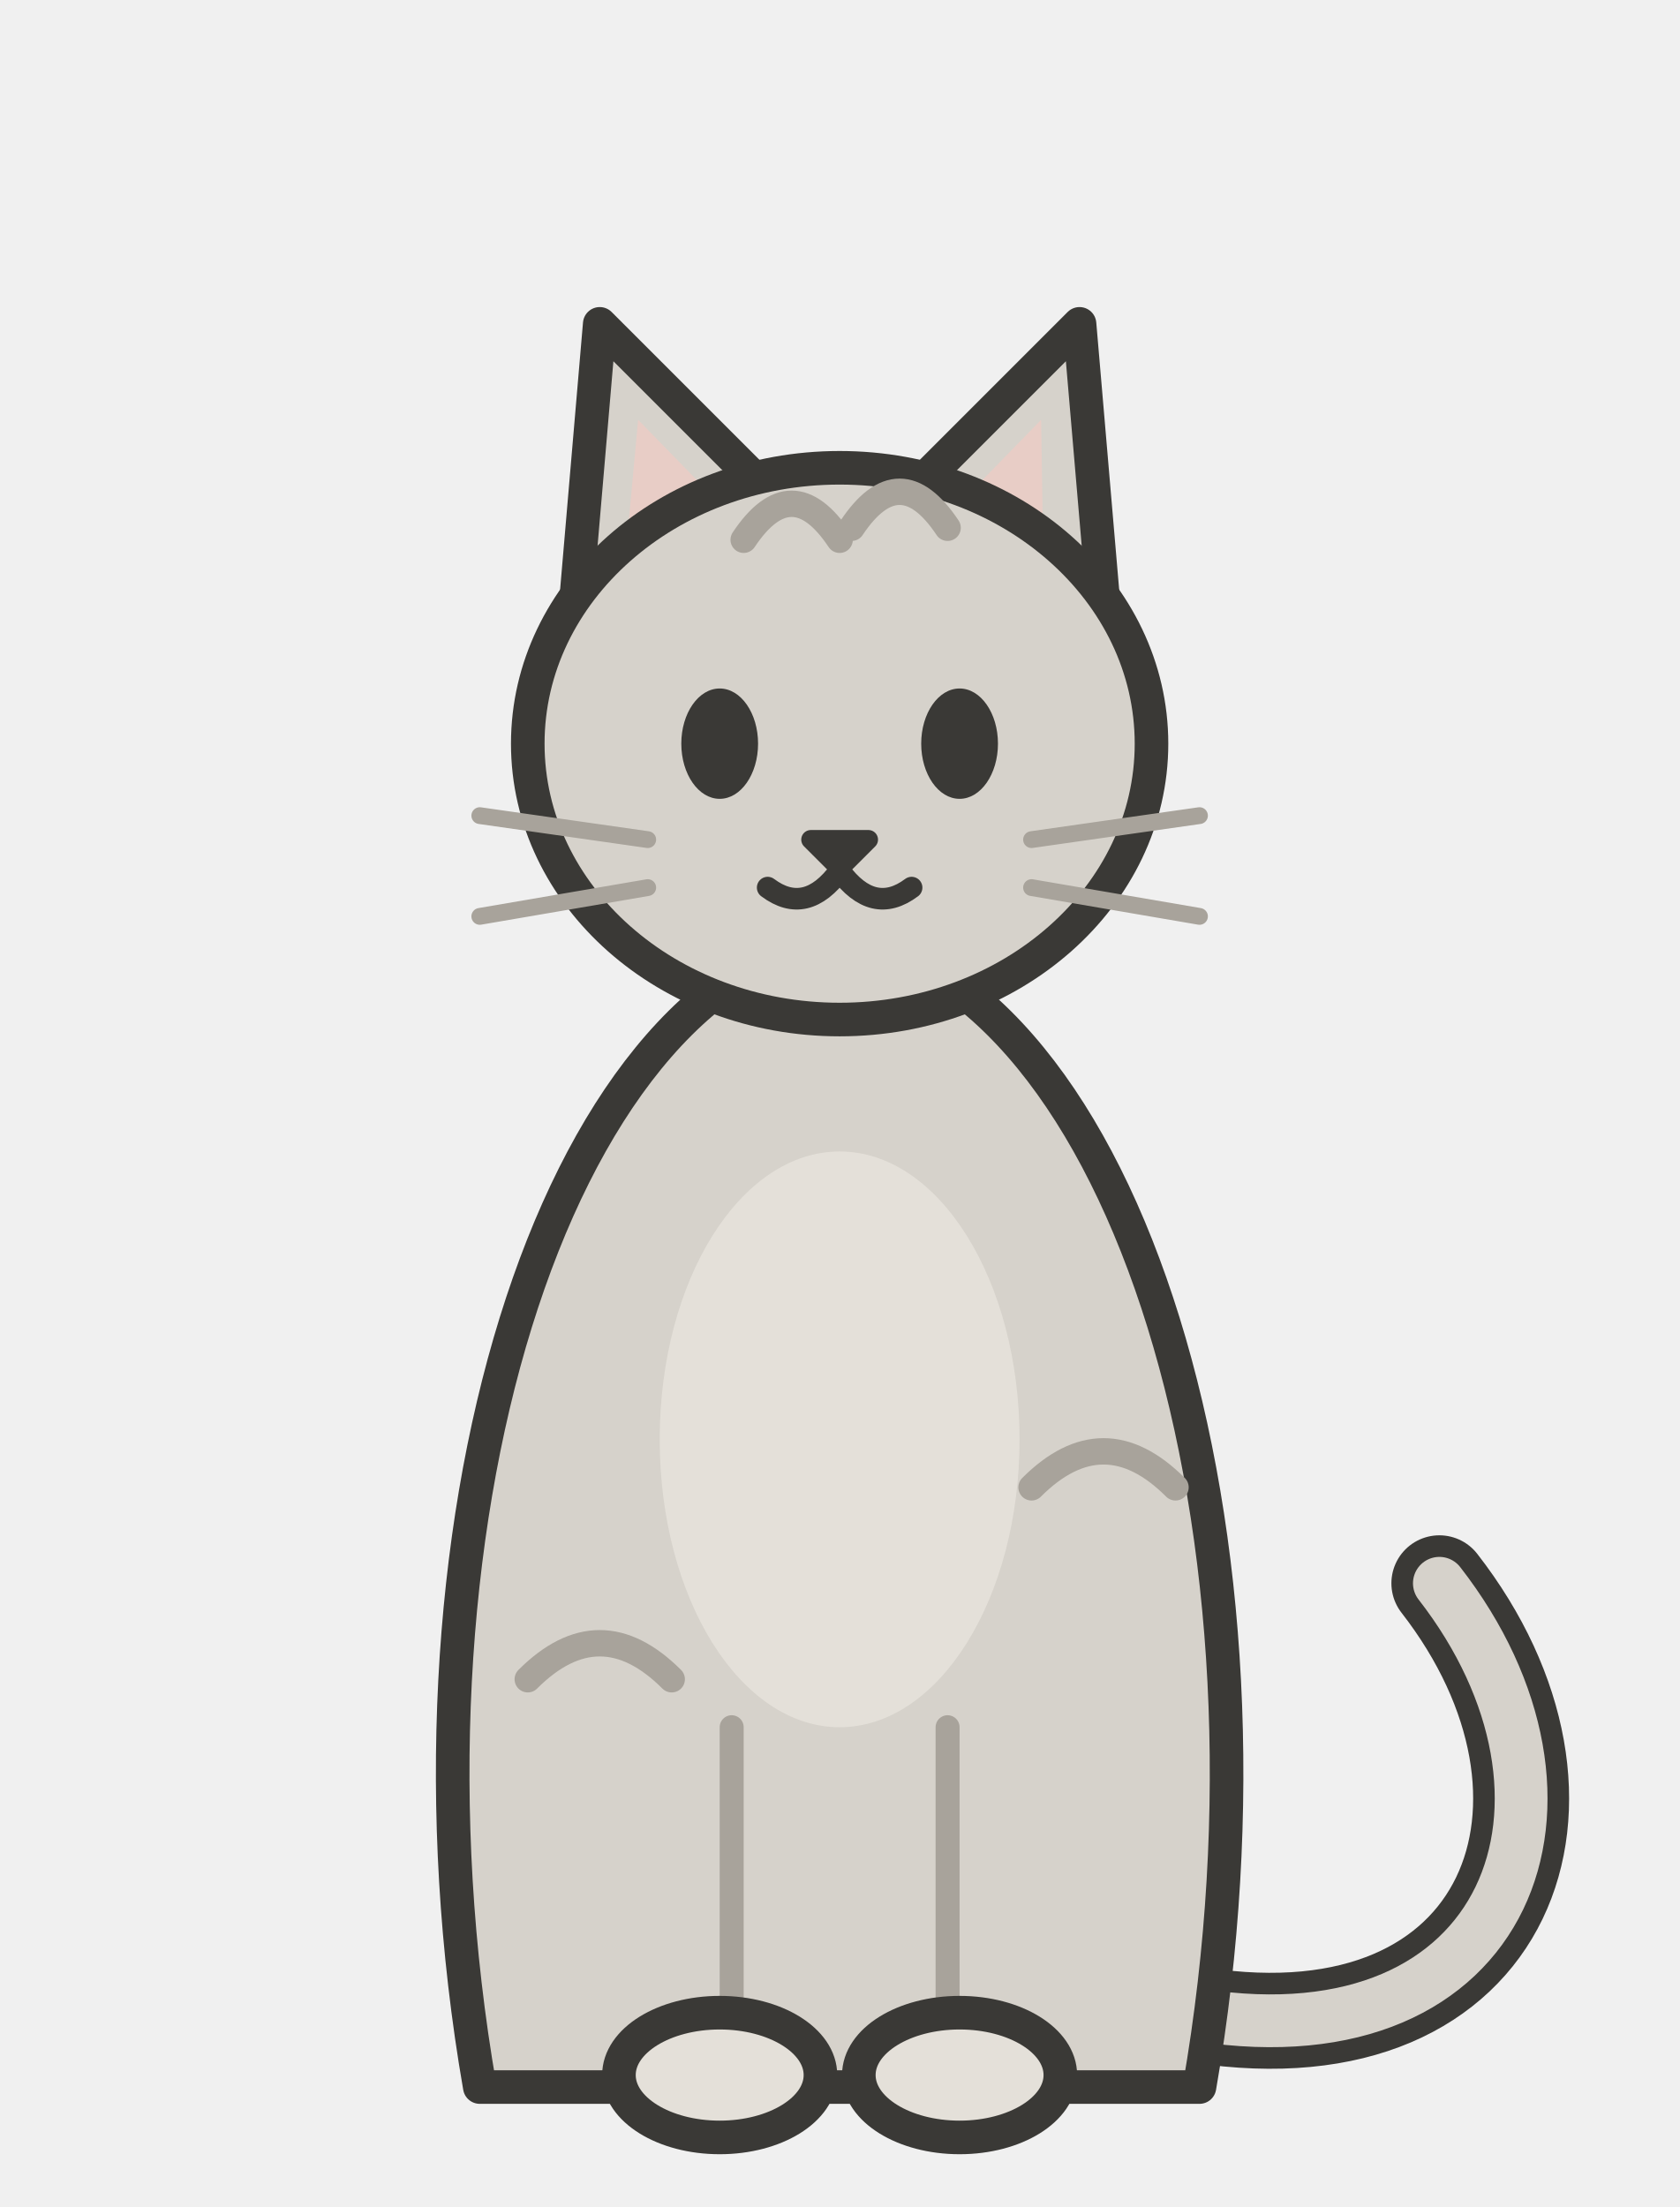
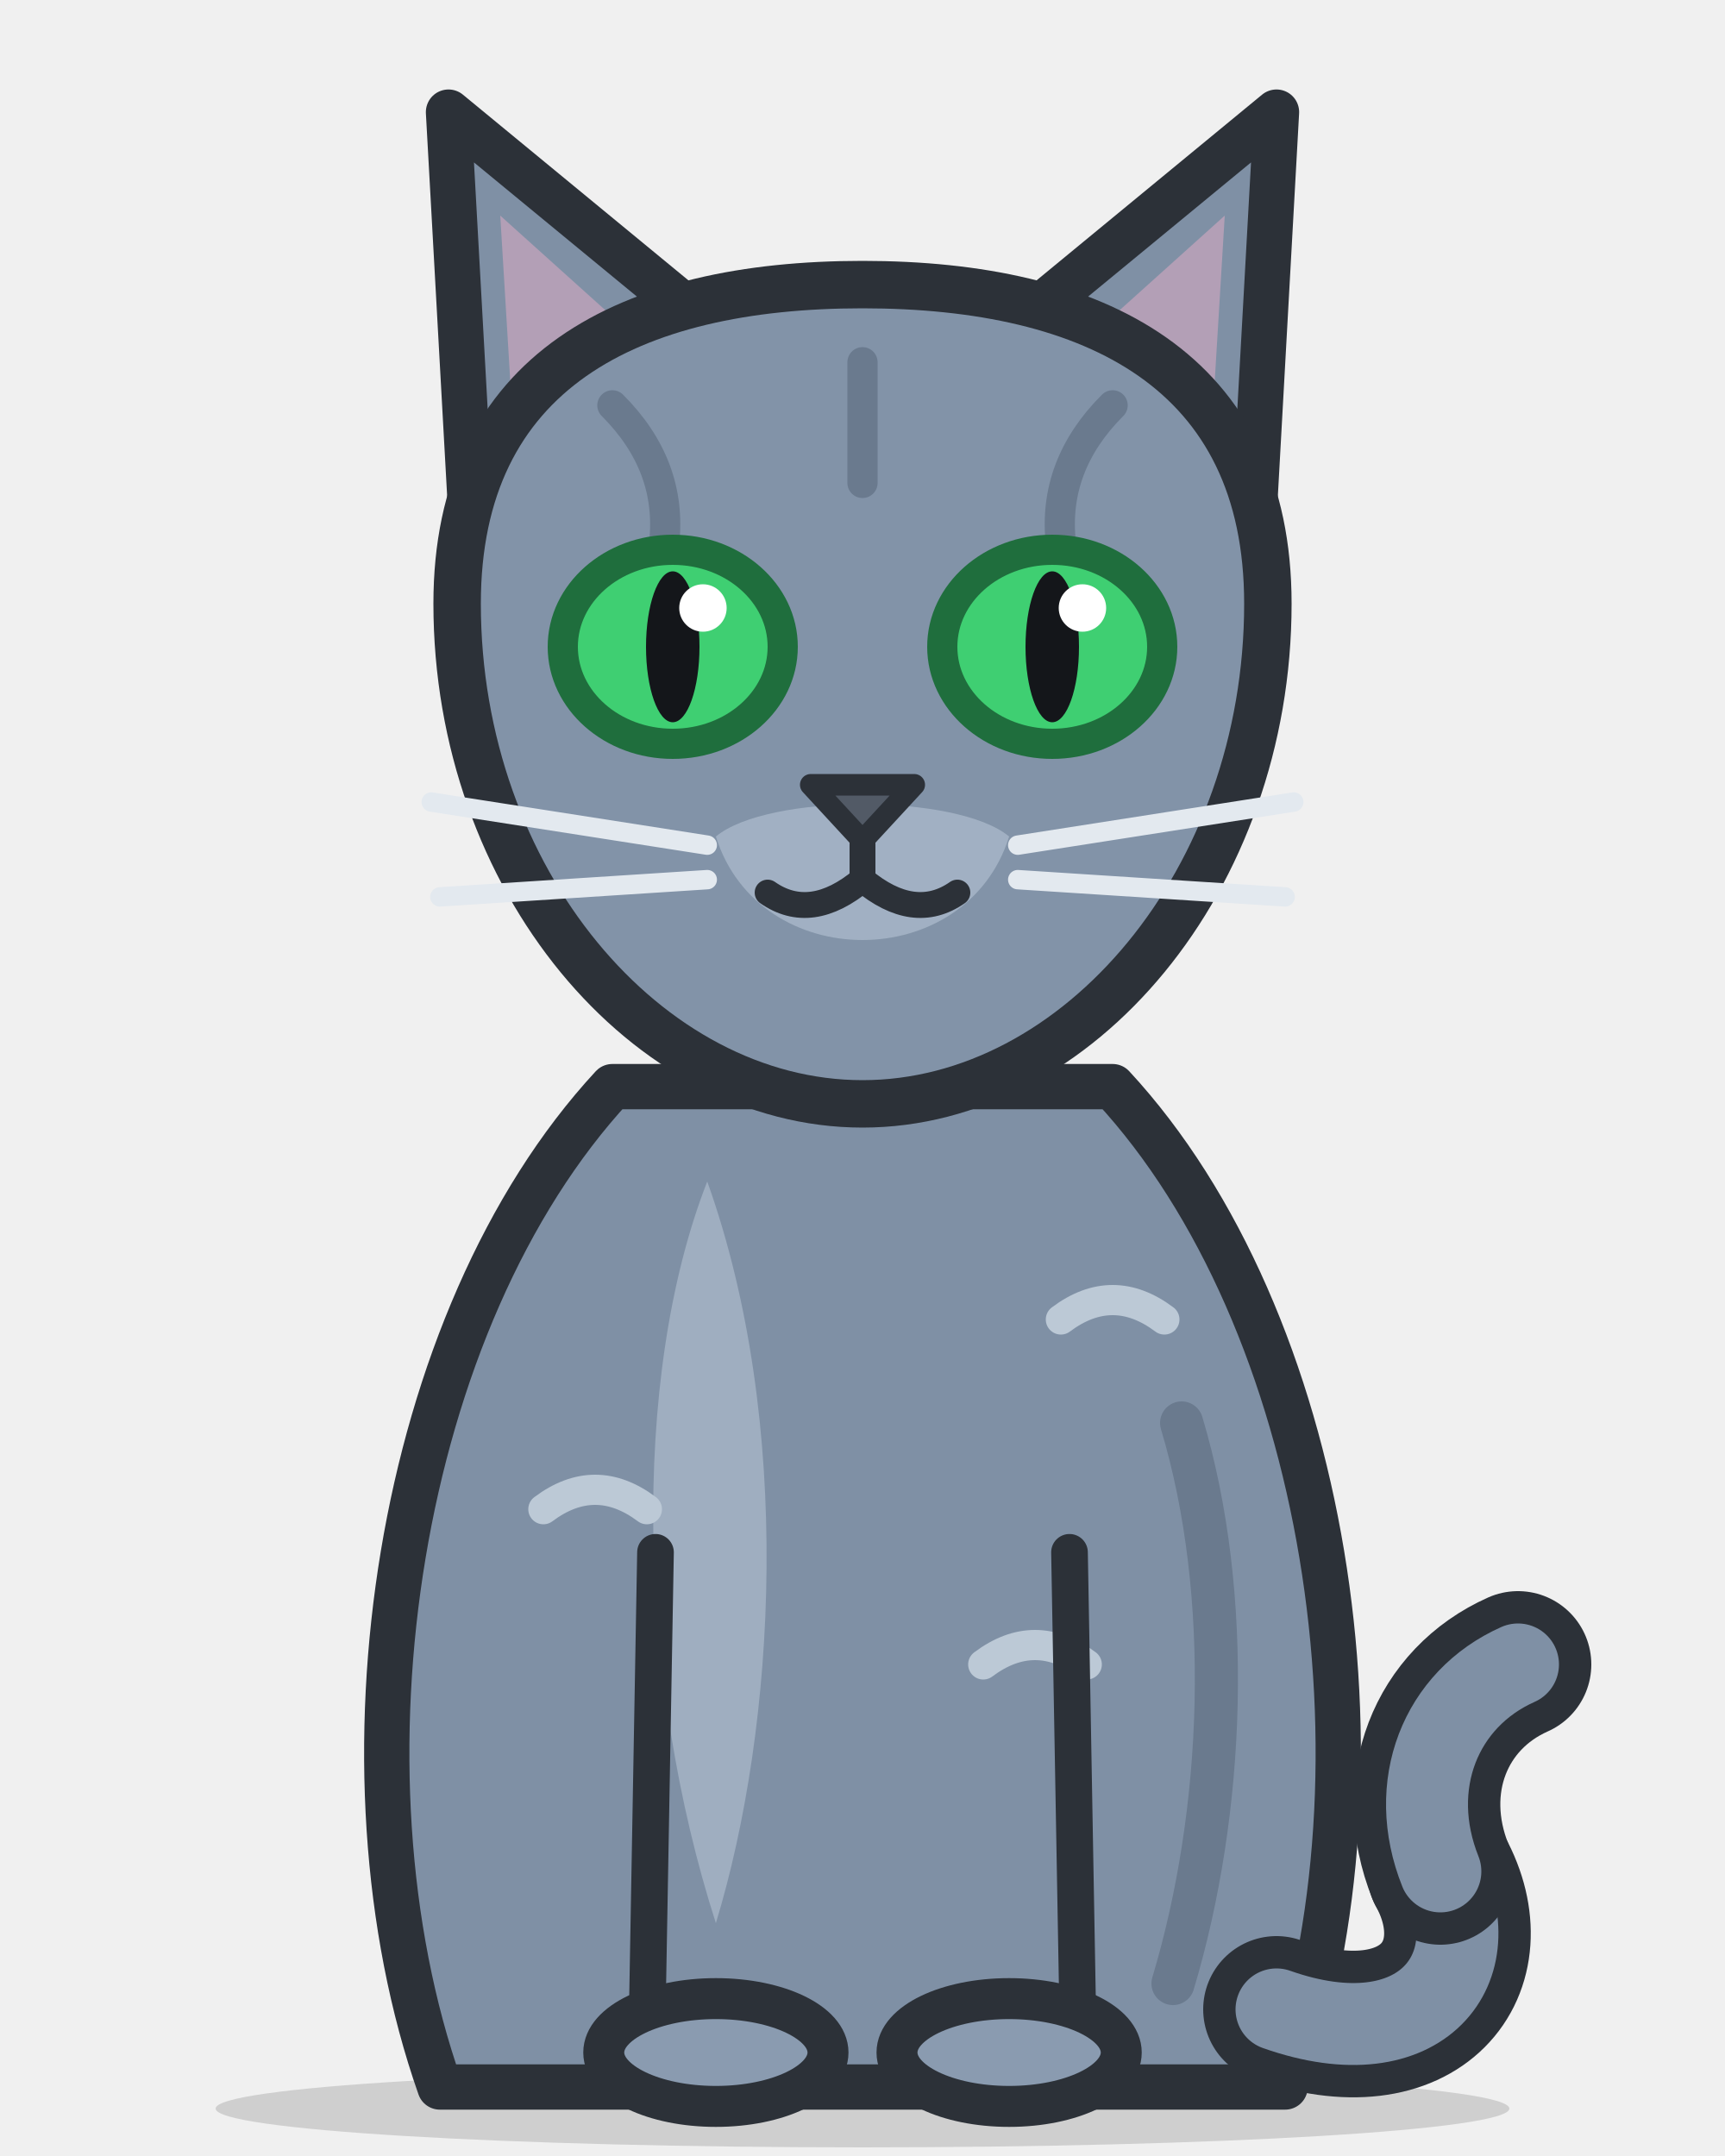
- <svg xmlns="http://www.w3.org/2000/svg" viewBox="0 0 70 92" width="560" height="736">
-   <g class="pet-cat" stroke="#3a3936" stroke-width="1.4" stroke-linejoin="round" stroke-linecap="round">
+ <svg xmlns="http://www.w3.org/2000/svg" viewBox="0 0 40 50" width="800" height="1000">
+   <g class="pet-cat" stroke-linejoin="round" stroke-linecap="round">
+     <ellipse cx="20" cy="48.9" rx="15" ry="0.9" fill="#000" opacity=".14" />
+     <path d="M10.2 48.4 C7.6 41 9.2 30.6 14.2 25.2 L25.8 25.2 C30.8 30.6 32.4 41 29.8 48.4 Z" fill="#7f90a5" stroke="#2c3138" stroke-width="1.05" />
+     <path d="M16.4 27.4 C14.6 32 14.8 39 16.6 44.6 C18 40 18.4 33 16.4 27.4 Z" fill="#a9b8c9" opacity=".75" />
+     <path d="M27.4 33 C28.6 37 28.4 42 27.2 46" fill="none" stroke="#6a7a8e" stroke-width="1" />
+     <path d="M12.6 35 q1.2 -0.9 2.4 0 M24.6 30.6 q1.2 -0.9 2.4 0 M22.8 38.6 q1.2 -0.9 2.4 0" fill="none" stroke="#bcc9d6" stroke-width="0.7" />
+     <path d="M15.2 36 L15 47.2 M24.8 36 L25 47.2" stroke="#2c3138" stroke-width="0.85" />
+     <ellipse cx="16.6" cy="47.6" rx="2.6" ry="1.25" fill="#8a9bb0" stroke="#2c3138" stroke-width="0.95" />
+     <ellipse cx="23.4" cy="47.6" rx="2.6" ry="1.25" fill="#8a9bb0" stroke="#2c3138" stroke-width="0.95" />
+     <path d="M29.6 46.6 C33 47.8 34.6 45.6 33.4 43.4" fill="none" stroke="#2c3138" stroke-width="3.4" />
+     <path d="M29.6 46.6 C33 47.8 34.6 45.6 33.4 43.4" fill="none" stroke="#7f90a5" stroke-width="1.9" />
    <g class="cat-tail">
-       <path d="M50 84 C63 86 67 75 60 66" fill="none" stroke-width="4" stroke="#3a3936" />
-       <path d="M50 84 C63 86 67 75 60 66" fill="none" stroke-width="2.2" stroke="#d6d2cb" />
+       <path d="M33.4 43.4 C32.6 41.4 33.4 39.4 35.2 38.6" fill="none" stroke="#2c3138" stroke-width="3.4" />
+       <path d="M33.4 43.4 C32.6 41.4 33.4 39.4 35.2 38.6" fill="none" stroke="#7f90a5" stroke-width="1.9" />
    </g>
-     <path d="M20 87 C16 64 23 41 35 39 C47 41 54 64 50 87 Z" fill="#d6d2cb" />
-     <ellipse cx="35" cy="60" rx="7.5" ry="12" fill="#e4e0d9" stroke="none" />
-     <path d="M30.5 72 L30.5 84 M39.5 72 L39.5 84" fill="none" stroke="#a8a39b" stroke-width="1" />
-     <ellipse cx="30" cy="86.5" rx="4.2" ry="2.6" fill="#e4e0d9" />
-     <ellipse cx="40" cy="86.5" rx="4.2" ry="2.6" fill="#e4e0d9" />
-     <path d="M22 70 q3 -3 6 0 M43 62 q3 -3 6 0" fill="none" stroke="#a8a39b" stroke-width="1.1" />
    <g class="cat-head">
-       <path d="M23.5 31 L25 13.5 L33.5 22 Z" fill="#d6d2cb" />
-       <path d="M36.5 22 L45 13.5 L46.5 31 Z" fill="#d6d2cb" />
-       <path d="M26 24 L26.6 17.5 L30.5 21.5 Z M43.5 24 L43.4 17.5 L39.5 21.5 Z" fill="#e8cdc6" stroke="none" />
-       <ellipse cx="35" cy="31" rx="13" ry="11.5" fill="#d6d2cb" />
-       <path d="M31 22.5 q2 -3 4 0 M35.5 22 q2 -3 4 0" fill="none" stroke="#a8a39b" stroke-width="1.1" />
-       <g class="cat-eyes" stroke="none" fill="#3a3936">
-         <ellipse cx="30" cy="31" rx="1.6" ry="2.3" />
-         <ellipse cx="40" cy="31" rx="1.6" ry="2.3" />
+       <path d="M11 13.4 L10.4 2.6 L17.2 8.2 Z" fill="#7f90a5" stroke="#2c3138" stroke-width="1.05" />
+       <path d="M29 13.4 L29.6 2.6 L22.8 8.2 Z" fill="#7f90a5" stroke="#2c3138" stroke-width="1.05" />
+       <path d="M12 11.6 L11.6 5 L15.6 8.6 Z" fill="#b39fb6" />
+       <path d="M28 11.6 L28.4 5 L24.4 8.6 Z" fill="#b39fb6" />
+       <path d="M10.6 14 C10.6 8.6 14.6 6.6 20 6.6 C25.4 6.6 29.4 8.6 29.4 14 C29.4 20.4 25 25.6 20 25.6 C15 25.6 10.6 20.4 10.6 14 Z" fill="#8293a8" stroke="#2c3138" stroke-width="1.1" />
+       <path d="M14.2 9.4 q1.4 1.4 1.2 3.2 M20 8.4 v2.8 M25.8 9.4 q-1.4 1.4 -1.2 3.2" fill="none" stroke="#6a7a8e" stroke-width="0.7" />
+       <path d="M16.6 19.4 C17.6 22.6 22.4 22.6 23.4 19.4 C22.2 18.4 17.8 18.4 16.6 19.4 Z" fill="#a9b8c9" opacity=".8" />
+       <g class="cat-eyes">
+         <ellipse cx="15.6" cy="15" rx="2.55" ry="2.25" fill="#3fcf72" stroke="#1f6e3d" stroke-width="0.7" />
+         <ellipse cx="24.4" cy="15" rx="2.55" ry="2.25" fill="#3fcf72" stroke="#1f6e3d" stroke-width="0.7" />
+         <ellipse cx="15.6" cy="15" rx="0.62" ry="1.75" fill="#14161a" />
+         <ellipse cx="24.4" cy="15" rx="0.62" ry="1.75" fill="#14161a" />
+         <circle cx="16.3" cy="14.1" r="0.55" fill="#ffffff" />
+         <circle cx="25.1" cy="14.1" r="0.55" fill="#ffffff" />
      </g>
-       <path d="M33.8 35 l1.2 1.2 l1.2 -1.2 Z" fill="#3a3936" stroke-width="0.8" />
-       <path d="M35 36.3 q-1.4 1.9 -3 0.7 M35 36.3 q1.4 1.9 3 0.7" fill="none" stroke-width="0.9" />
-       <path d="M27 35 l-7 -1 M27 37 l-7 1.2 M43 35 l7 -1 M43 37 l7 1.2" fill="none" stroke="#a8a39b" stroke-width="0.7" />
+       <path d="M18.8 18.2 L21.2 18.2 L20 19.5 Z" fill="#525a66" stroke="#2c3138" stroke-width="0.5" />
+       <path d="M20 19.5 v0.9 M20 20.4 q-1.2 1 -2.2 0.3 M20 20.4 q1.2 1 2.2 0.3" fill="none" stroke="#2c3138" stroke-width="0.6" />
+       <path d="M16.4 19.6 L10 18.6 M16.4 20.4 L10.2 20.8 M23.6 19.6 L30 18.6 M23.6 20.4 L29.8 20.8" stroke="#e3e9ef" stroke-width="0.45" />
    </g>
  </g>
</svg>
